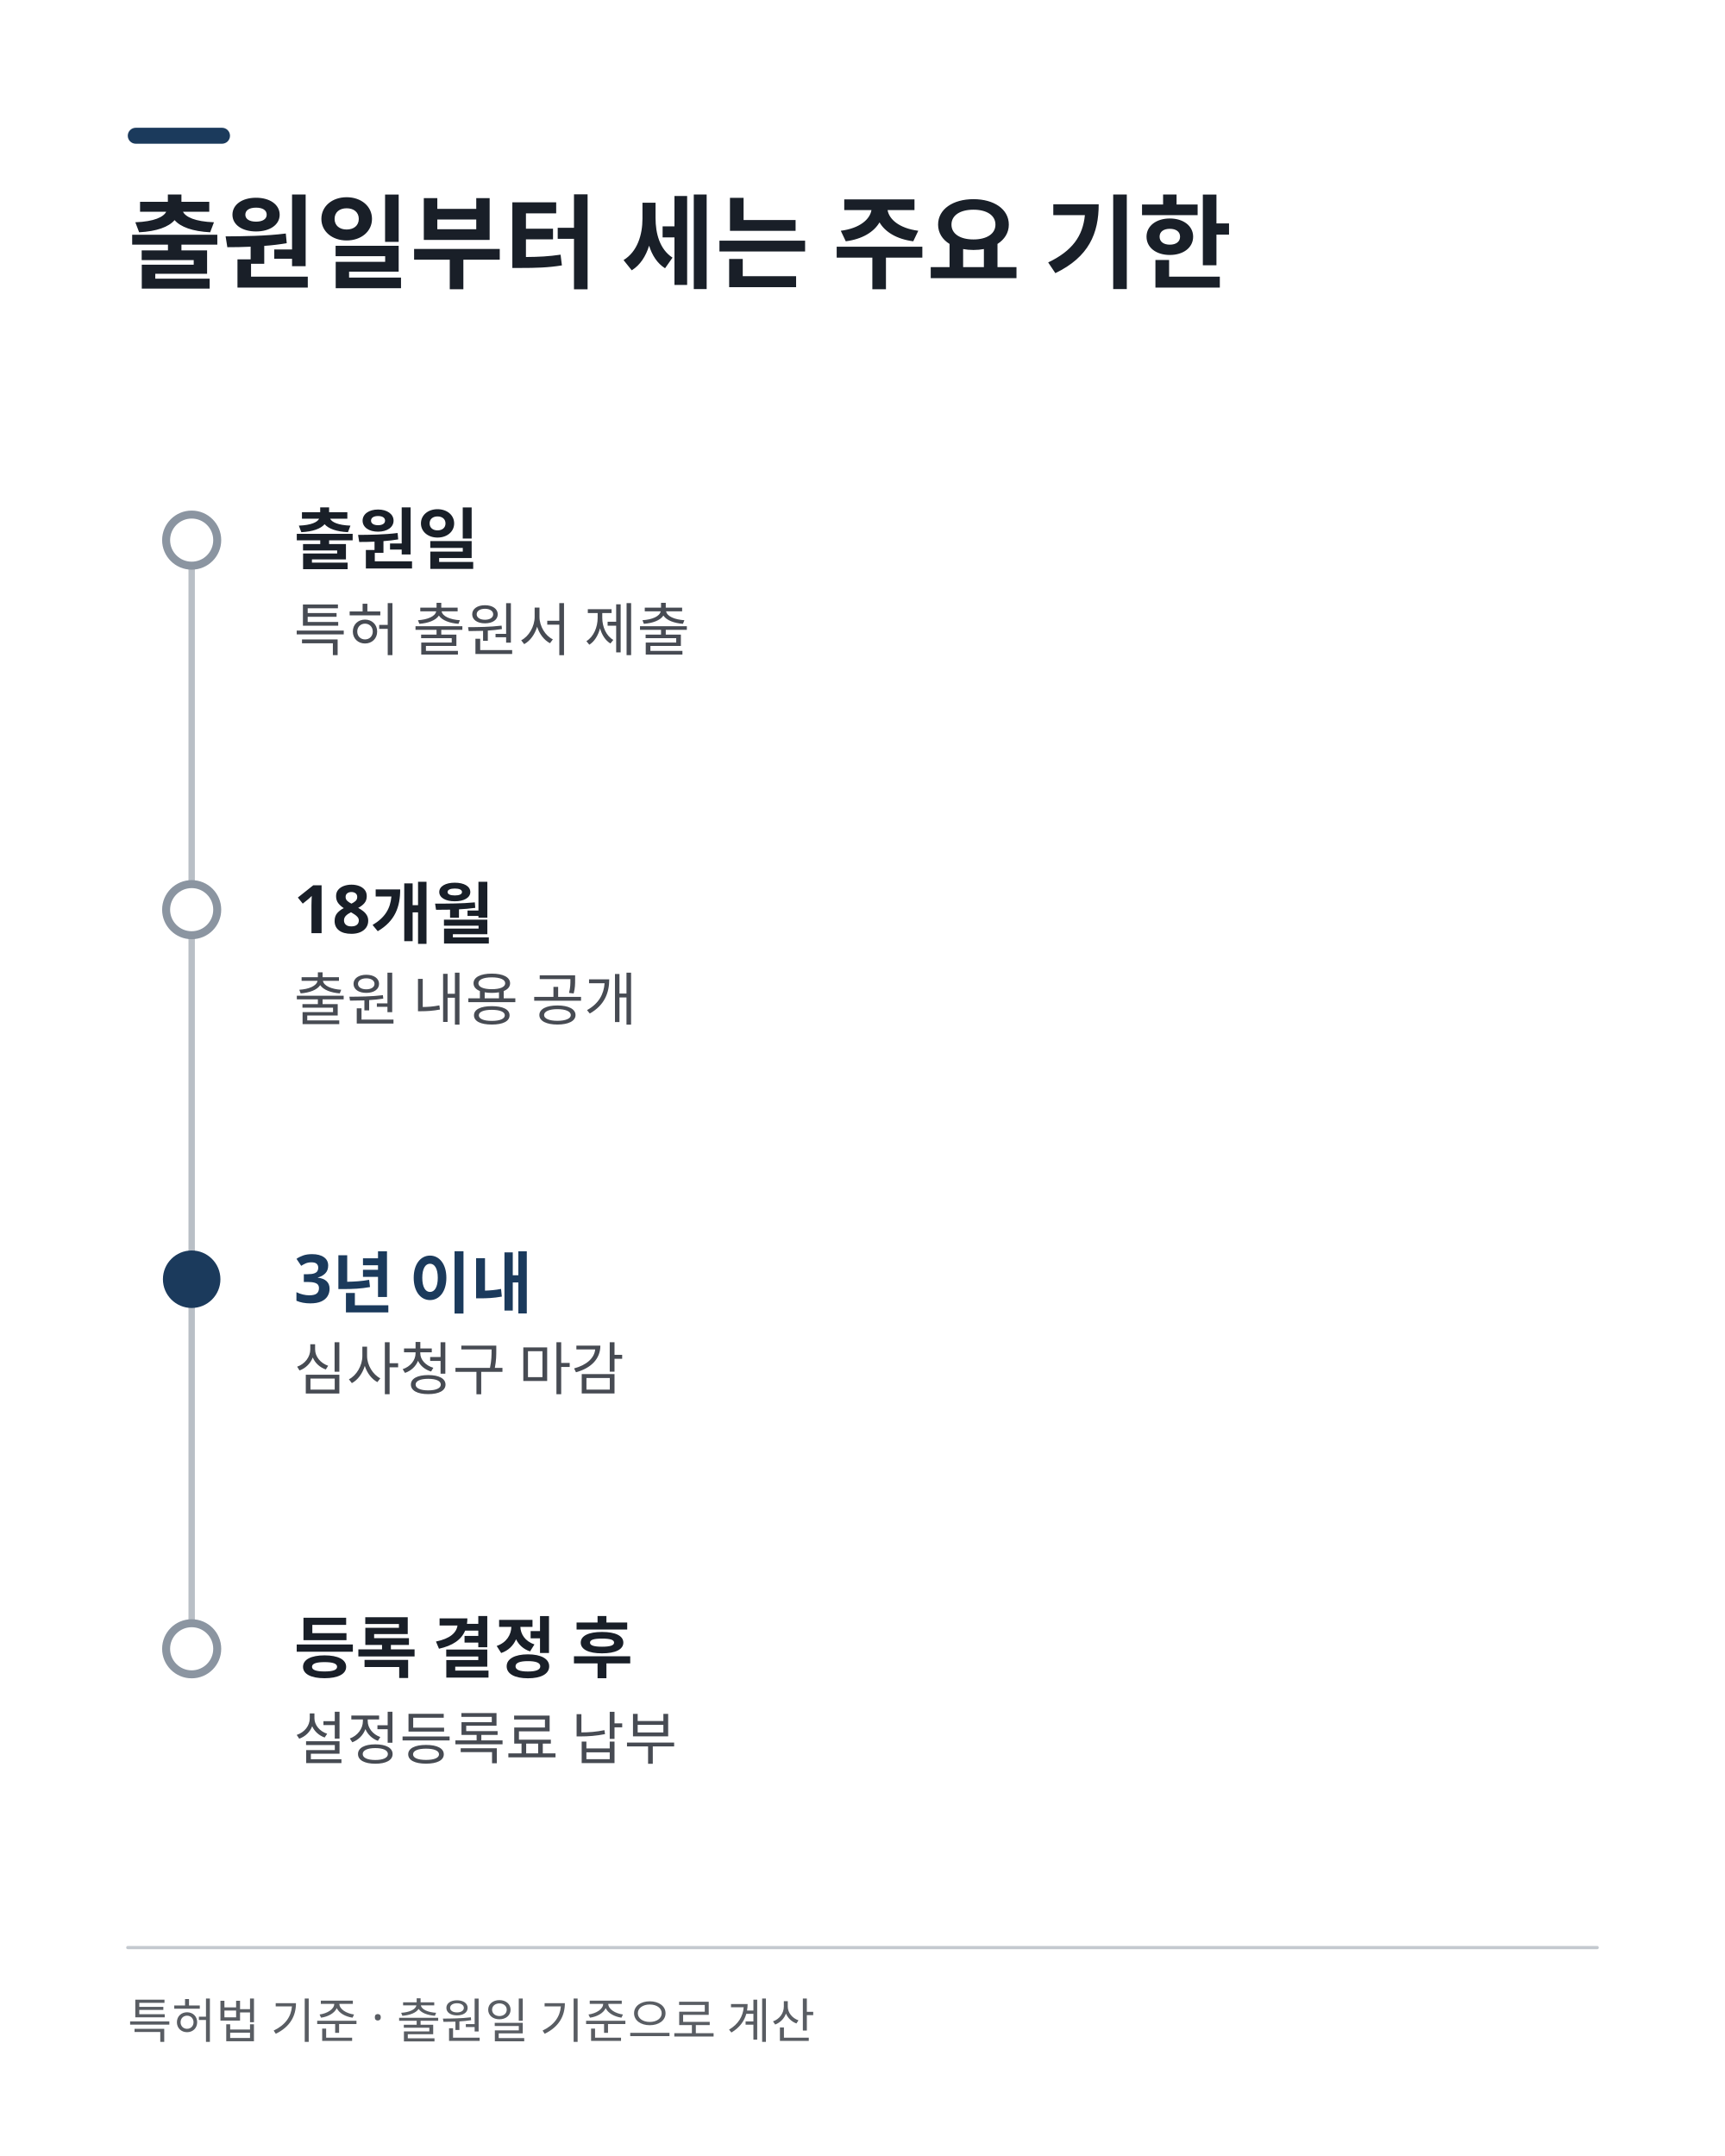
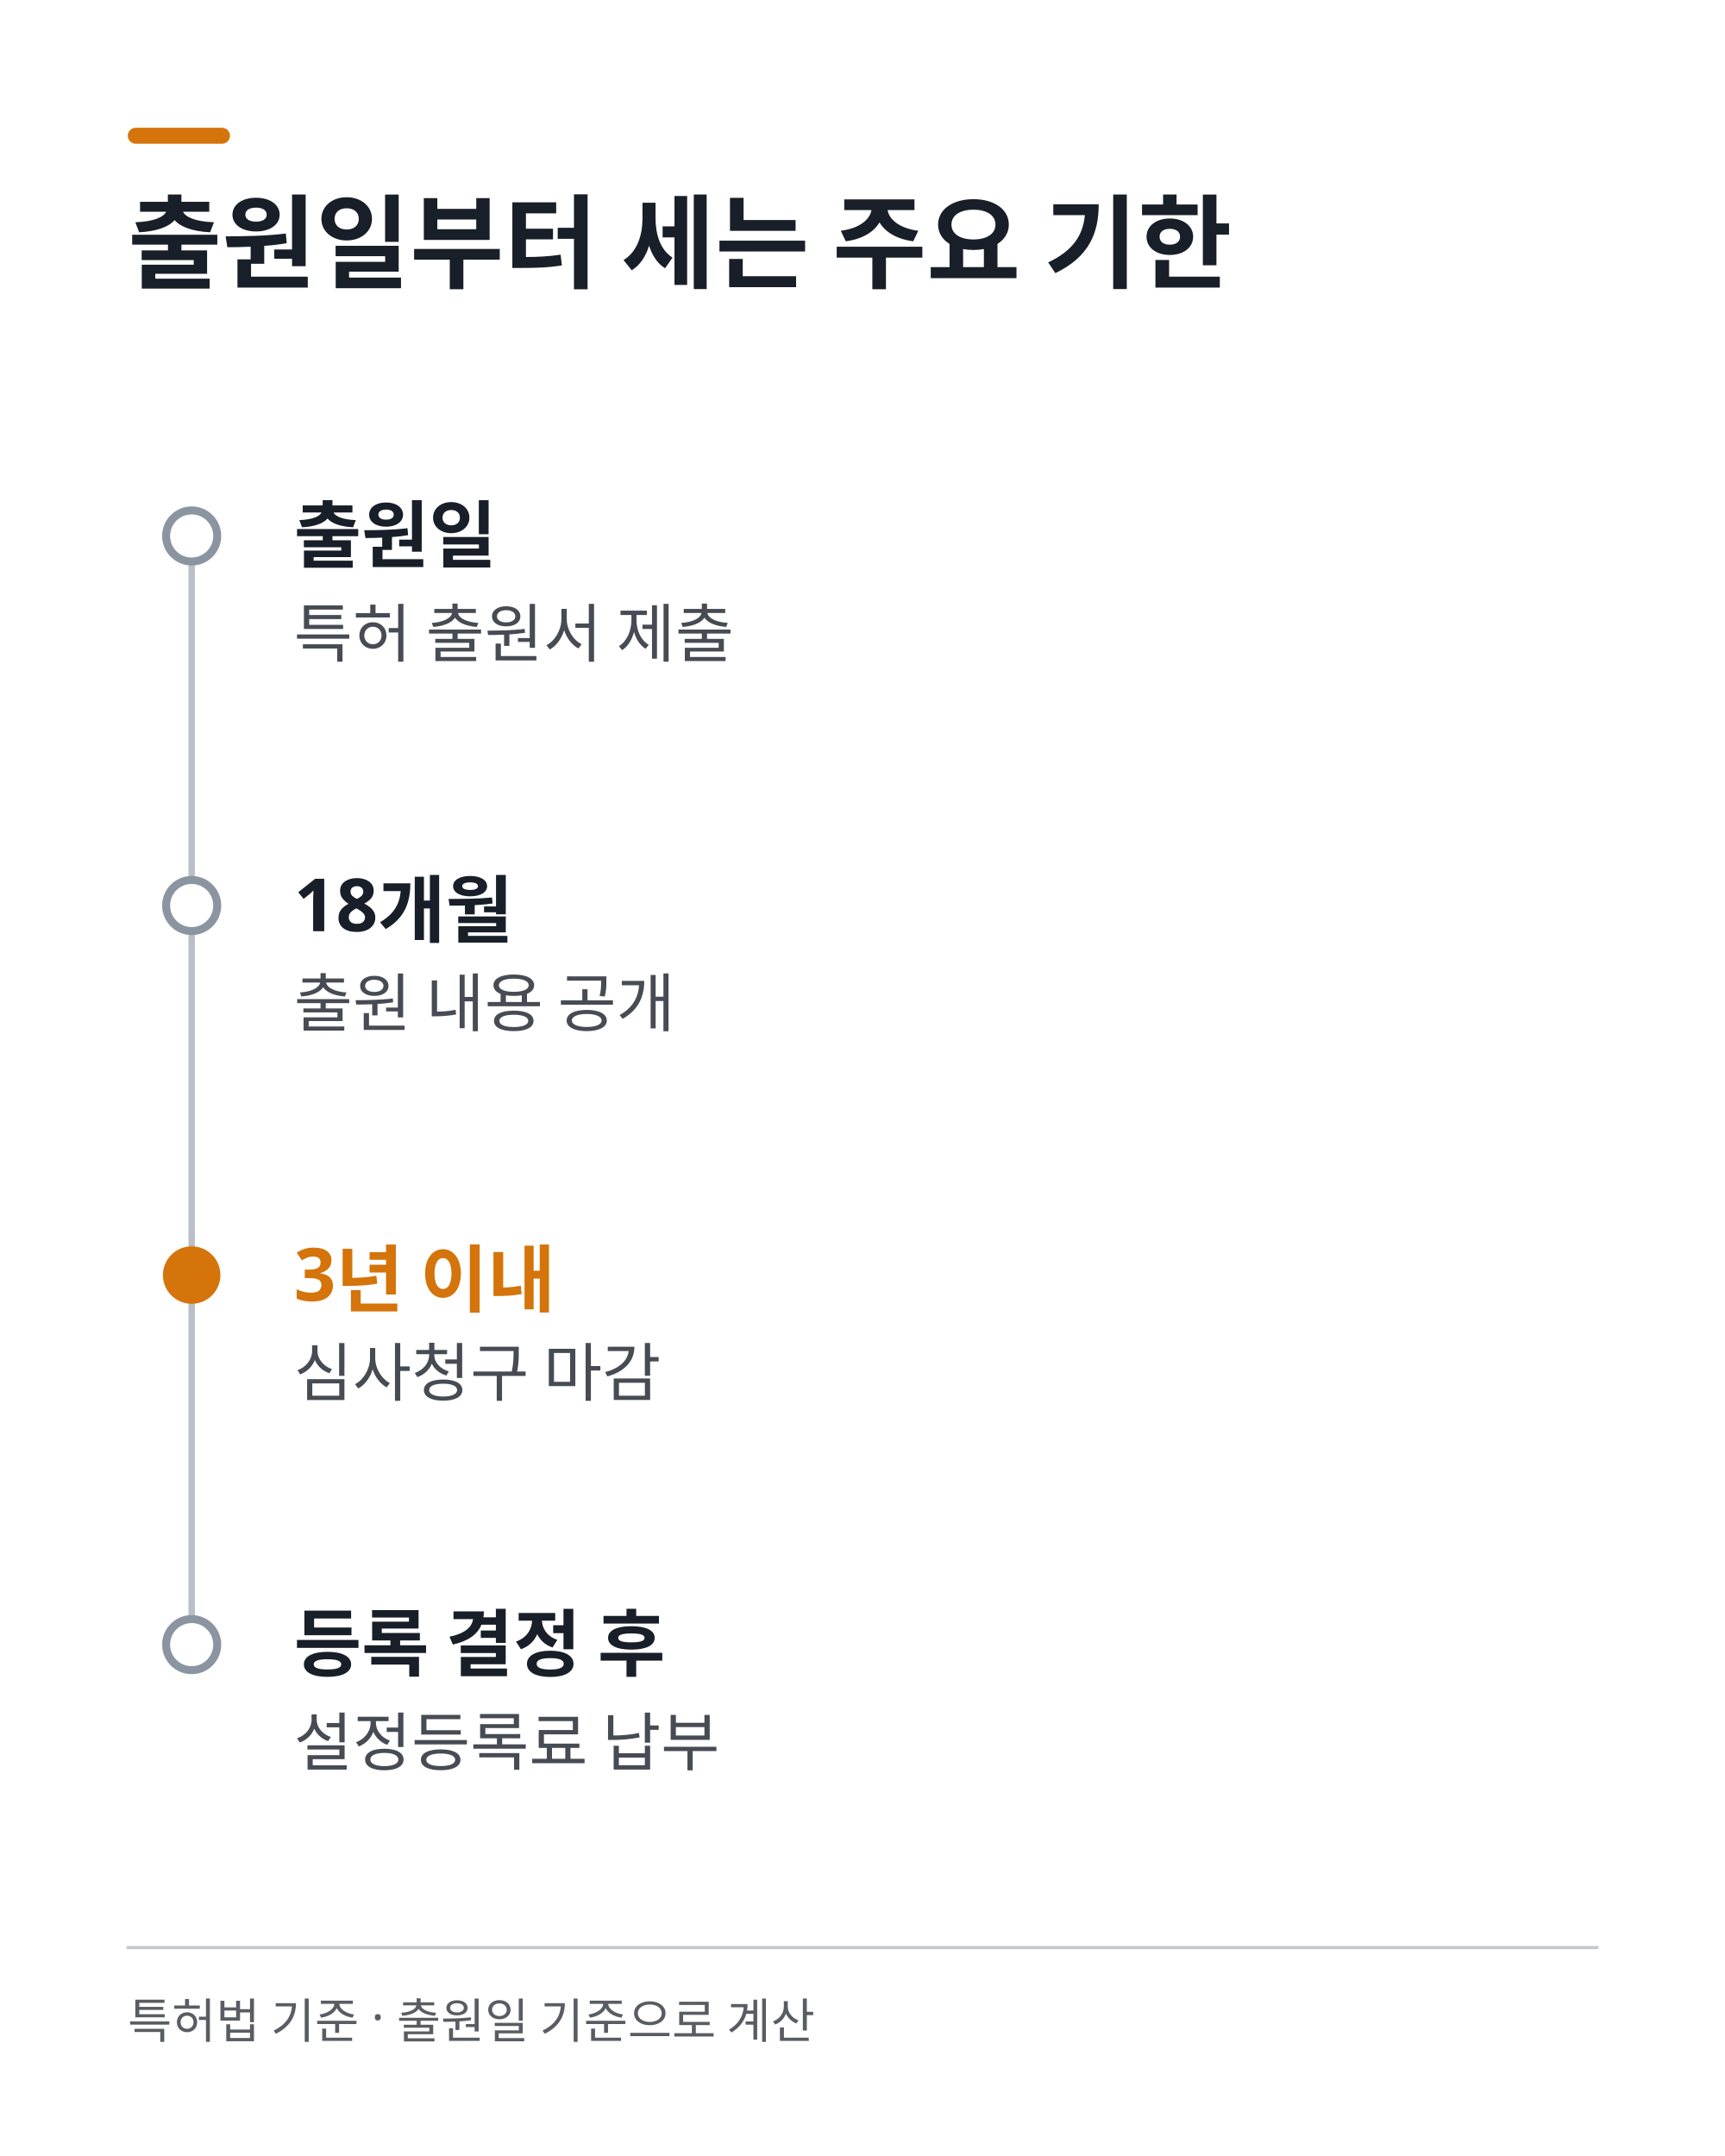
- <svg xmlns="http://www.w3.org/2000/svg" width="1080" height="1350" viewBox="0 0 1080 1350" font-family="'Noto Sans KR', 'Apple SD Gothic Neo', 'Malgun Gothic', sans-serif" style="white-space:pre" role="img" aria-label="특허 출원 후 주요 기한 타임라인">
+ <svg xmlns="http://www.w3.org/2000/svg" width="1080" height="1350" viewBox="0 0 1080 1350" font-family="'Noto Sans KR', 'Apple SD Gothic Neo', 'Malgun Gothic', sans-serif" style="white-space:pre" role="img" aria-label="특허 출원 후 주요 기한 세로 타임라인">
  <rect x="0.0" y="0.0" width="1080.0" height="1350.0" rx="0" fill="#FFFFFF" />
-   <rect x="80.0" y="80.0" width="64.0" height="10.0" rx="5" fill="#1B3A5C" />
+   <rect x="80.0" y="80.0" width="64.0" height="10.0" rx="5" fill="#D4740A" />
  <text x="80.0" y="175.4" font-size="64" font-weight="800" fill="#191F28" text-anchor="start" xml:space="preserve">출원일부터 세는 주요 기한</text>
  <line x1="80.0" y1="1219.5" x2="1000.0" y2="1219.5" stroke="#8B95A1" stroke-width="2" stroke-linecap="round" stroke-opacity="0.5" />
  <text x="80.0" y="1276.2" font-size="30" font-weight="400" fill="#191F28" fill-opacity="0.72" text-anchor="start" xml:space="preserve">특허법 기준 · 출원일 기준으로 계산</text>
-   <line x1="120.0" y1="338.2" x2="120.0" y2="1032.4" stroke="#8B95A1" stroke-width="4" stroke-linecap="round" stroke-opacity="0.6" />
-   <circle cx="120.0" cy="338.2" r="16" fill="#FFFFFF" stroke="#8B95A1" stroke-width="5" />
-   <text x="184.0" y="352.9" font-size="42" font-weight="800" fill="#191F28" text-anchor="start" xml:space="preserve">출원일</text>
-   <text x="184.0" y="407.4" font-size="36" font-weight="400" fill="#191F28" fill-opacity="0.8" text-anchor="start" xml:space="preserve">특허 출원서 제출</text>
-   <circle cx="120.0" cy="569.6" r="16" fill="#FFFFFF" stroke="#8B95A1" stroke-width="5" />
-   <text x="184.0" y="584.3" font-size="42" font-weight="800" fill="#191F28" text-anchor="start" xml:space="preserve">18개월</text>
-   <text x="184.0" y="638.8" font-size="36" font-weight="400" fill="#191F28" fill-opacity="0.8" text-anchor="start" xml:space="preserve">출원 내용 공개</text>
-   <circle cx="120.0" cy="801.0" r="18" fill="#1B3A5C" />
-   <text x="184.0" y="815.7" font-size="42" font-weight="800" fill="#1B3A5C" text-anchor="start" xml:space="preserve">3년 이내</text>
-   <text x="184.0" y="870.2" font-size="36" font-weight="400" fill="#191F28" fill-opacity="0.8" text-anchor="start" xml:space="preserve">심사청구 마감</text>
-   <circle cx="120.0" cy="1032.4" r="16" fill="#FFFFFF" stroke="#8B95A1" stroke-width="5" />
-   <text x="184.0" y="1047.1" font-size="42" font-weight="800" fill="#191F28" text-anchor="start" xml:space="preserve">등록 결정 후</text>
-   <text x="184.0" y="1101.6" font-size="36" font-weight="400" fill="#191F28" fill-opacity="0.8" text-anchor="start" xml:space="preserve">설정등록료 납부</text>
+   <line x1="120.0" y1="335.6" x2="120.0" y2="1029.8" stroke="#8B95A1" stroke-width="4" stroke-linecap="round" stroke-opacity="0.6" />
+   <circle cx="120.0" cy="335.6" r="16" fill="#FFFFFF" stroke="#8B95A1" stroke-width="5" />
+   <text x="184.0" y="351.7" font-size="46" font-weight="800" fill="#191F28" text-anchor="start" xml:space="preserve">출원일</text>
+   <text x="184.0" y="411.2" font-size="40" font-weight="400" fill="#191F28" fill-opacity="0.8" text-anchor="start" xml:space="preserve">특허 출원서 제출</text>
+   <circle cx="120.0" cy="567.0" r="16" fill="#FFFFFF" stroke="#8B95A1" stroke-width="5" />
+   <text x="184.0" y="583.1" font-size="46" font-weight="800" fill="#191F28" text-anchor="start" xml:space="preserve">18개월</text>
+   <text x="184.0" y="642.6" font-size="40" font-weight="400" fill="#191F28" fill-opacity="0.8" text-anchor="start" xml:space="preserve">출원 내용 공개</text>
+   <circle cx="120.0" cy="798.4" r="18" fill="#D4740A" />
+   <text x="184.0" y="814.5" font-size="46" font-weight="800" fill="#D4740A" text-anchor="start" xml:space="preserve">3년 이내</text>
+   <text x="184.0" y="874.0" font-size="40" font-weight="400" fill="#191F28" fill-opacity="0.8" text-anchor="start" xml:space="preserve">심사청구 마감</text>
+   <circle cx="120.0" cy="1029.8" r="16" fill="#FFFFFF" stroke="#8B95A1" stroke-width="5" />
+   <text x="184.0" y="1045.9" font-size="46" font-weight="800" fill="#191F28" text-anchor="start" xml:space="preserve">등록 결정 후</text>
+   <text x="184.0" y="1105.4" font-size="40" font-weight="400" fill="#191F28" fill-opacity="0.8" text-anchor="start" xml:space="preserve">설정등록료 납부</text>
</svg>
